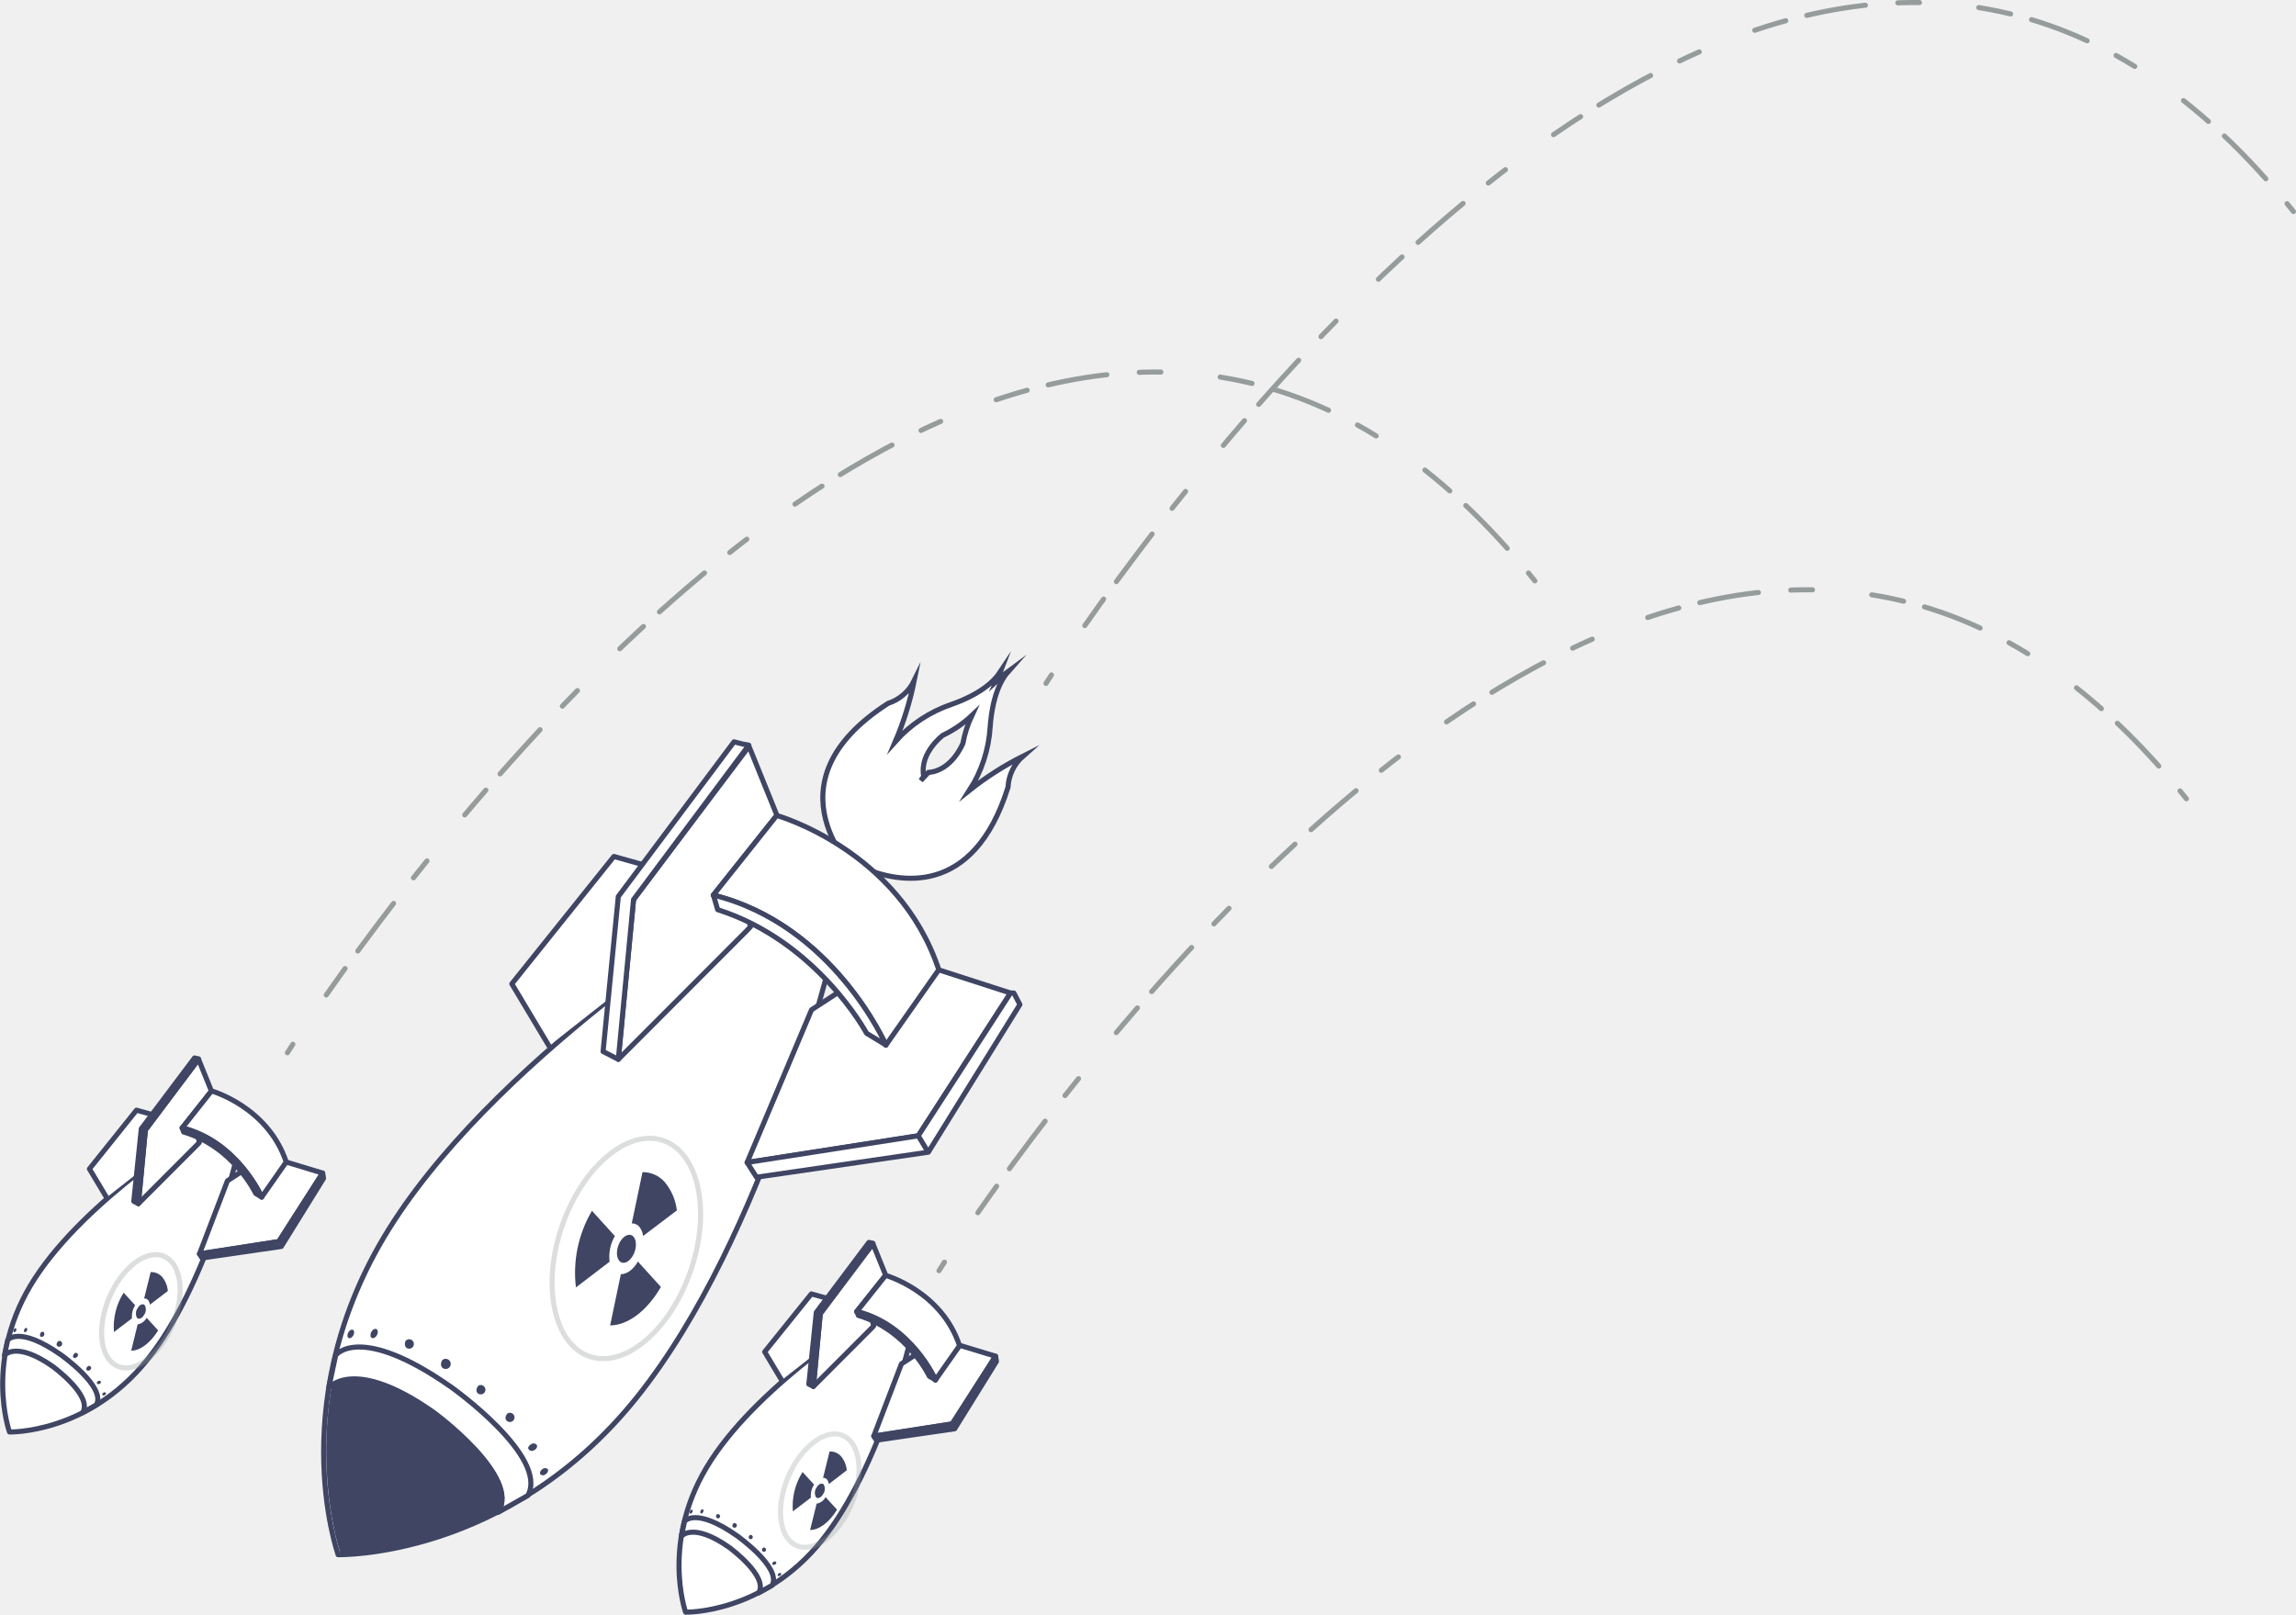
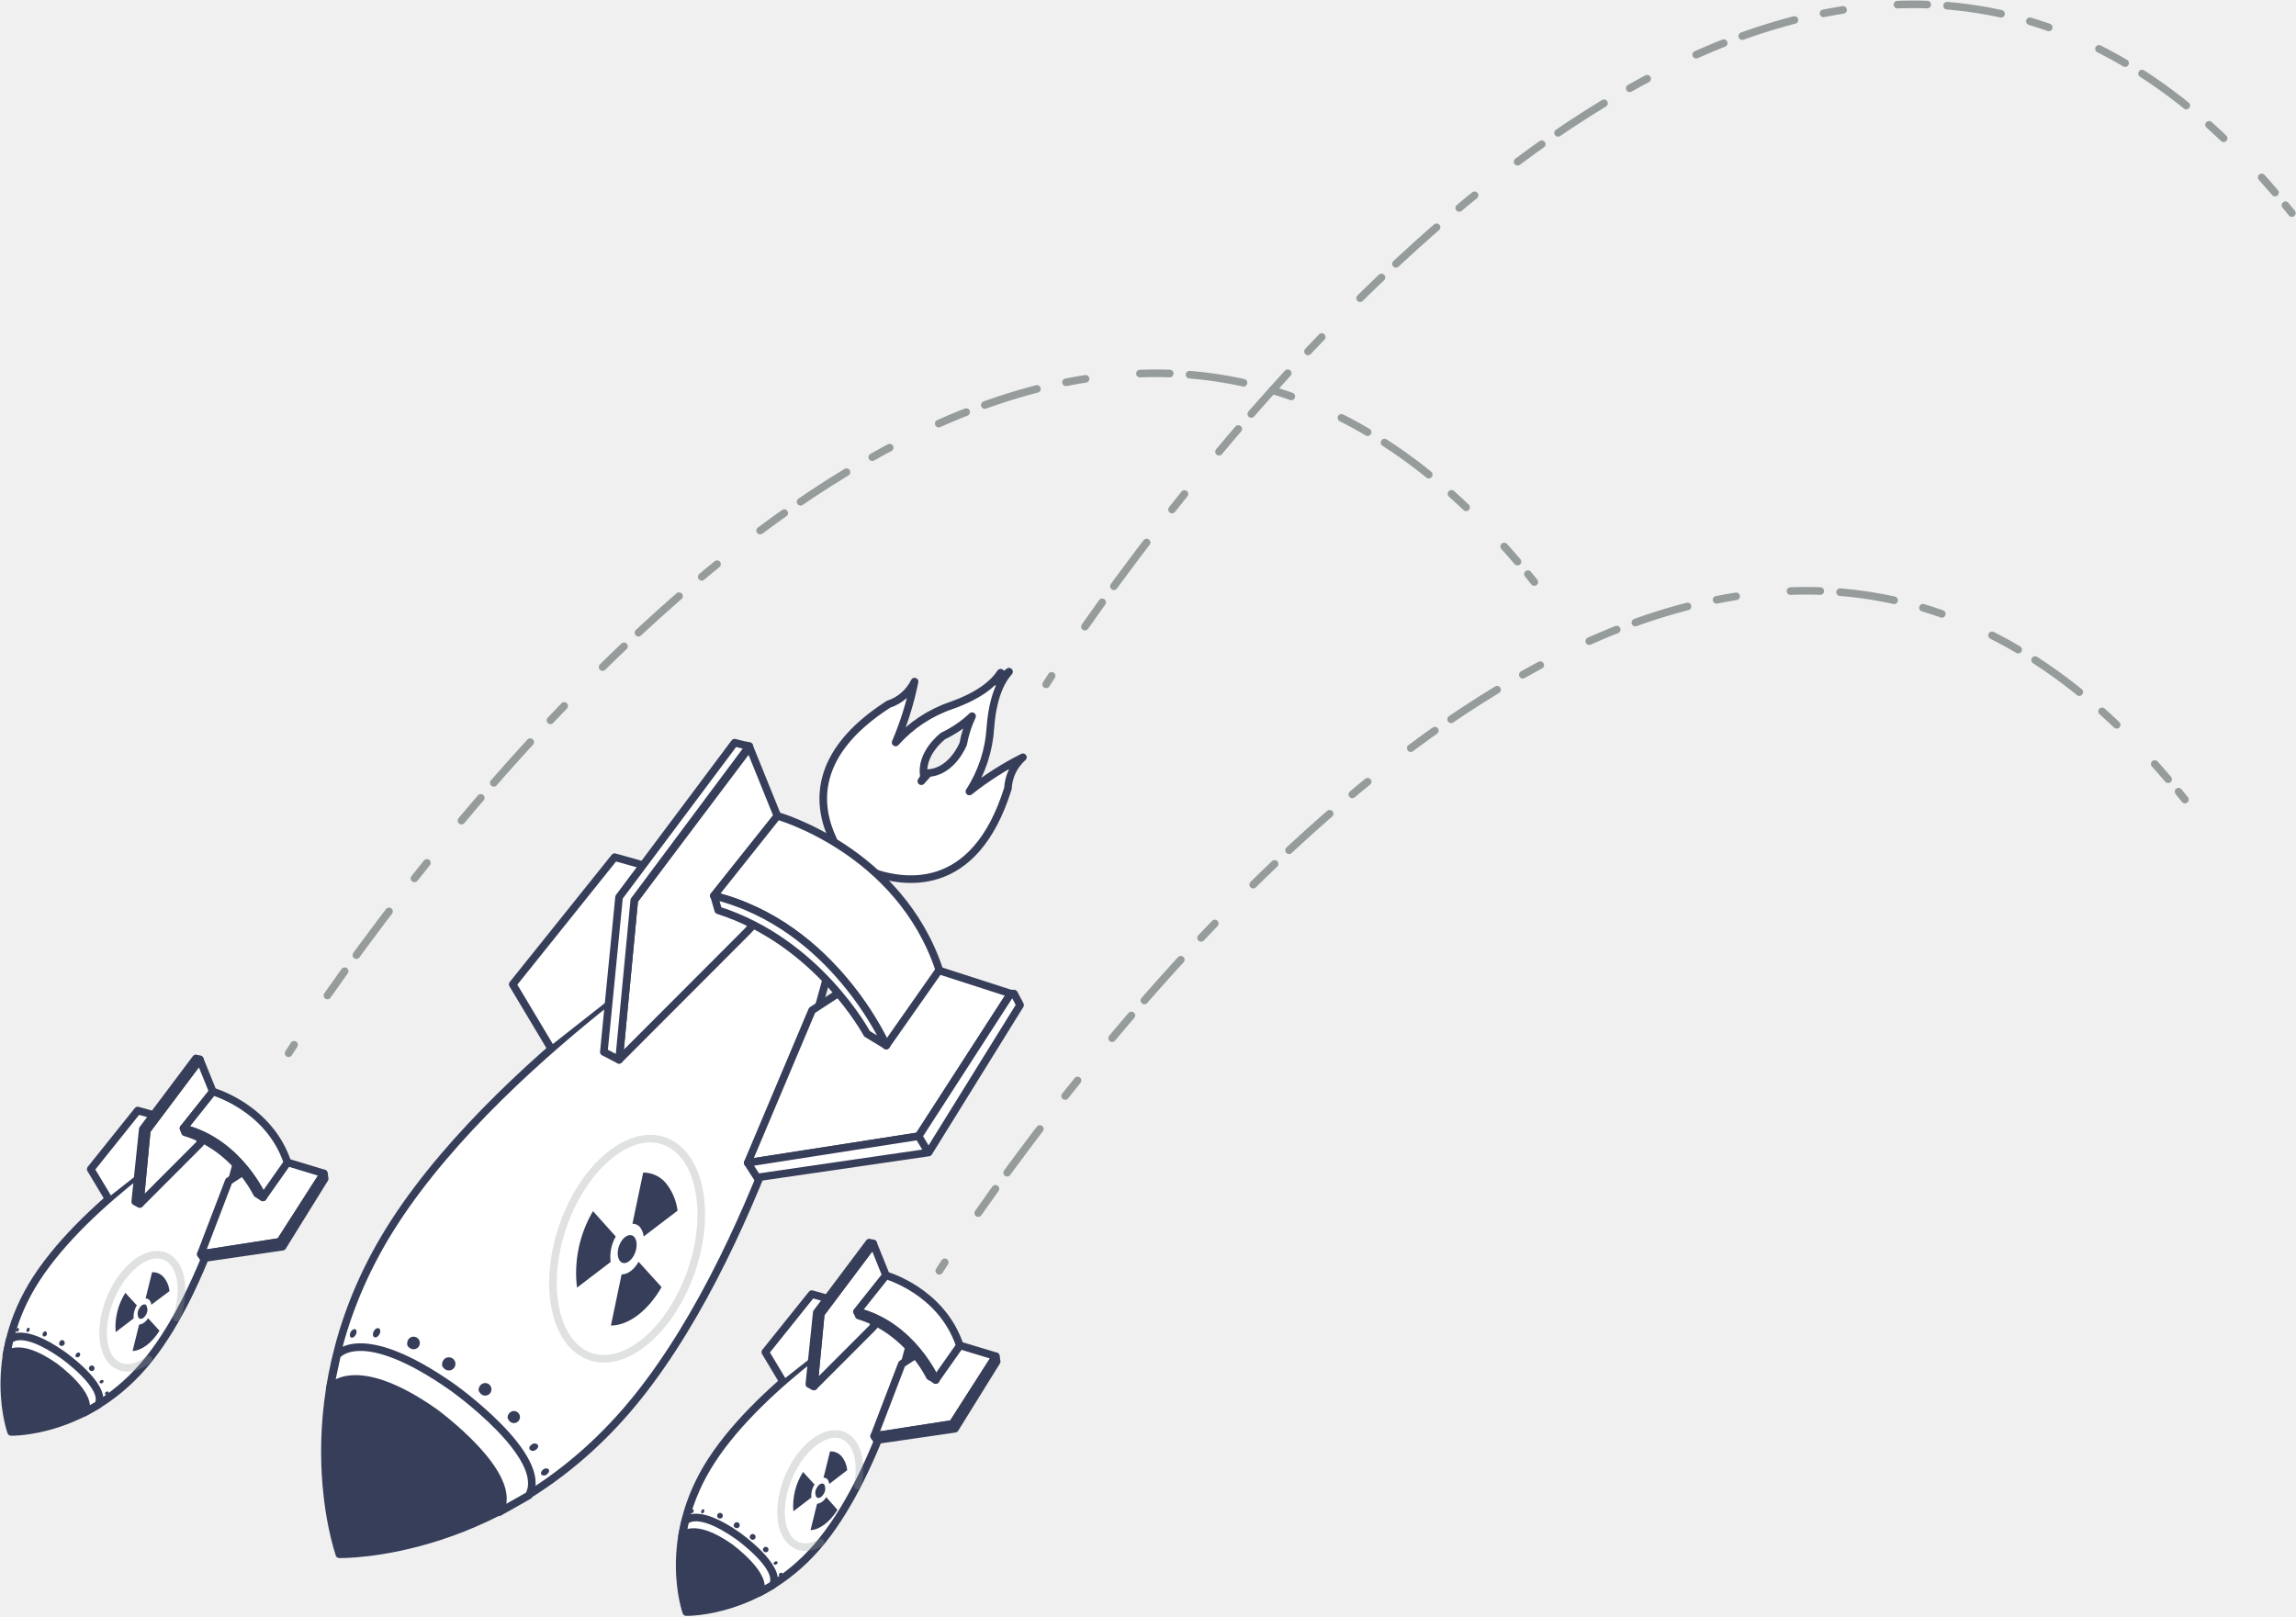
- <svg xmlns="http://www.w3.org/2000/svg" width="452.36" height="318.27" viewBox="0 0 452.36 318.27">
-   <g id="Layer_2" data-name="Layer 2">
-     <g id="Home_-_1200" data-name="Home - 1200">
-       <g id="Web_Security" data-name="Web Security">
-         <g id="Illustration">
-           <g id="DDoS">
-             <g id="DDOS_ATTACK" data-name="DDOS ATTACK">
-               <g id="Drop_Lines" data-name="Drop Lines">
-                 <g>
-                   <path d="M206.08,134.69s.37-.59,1.08-1.68" style="fill: none;stroke: #969c9c;stroke-linecap: round;stroke-linejoin: round" />
-                   <path d="M213.73,123.29c3.81-5.46,9-12.56,15.21-20.59" style="fill: none;stroke: #969c9c;stroke-linecap: round;stroke-linejoin: round;stroke-dasharray: 6.4,4.267,11.734,6.4" />
-                   <path d="M230.92,100.18C275.36,43.82,371.07-53.06,448.54,37.67" style="fill: none;stroke: #969c9c;stroke-linecap: round;stroke-linejoin: round;stroke-dasharray: 4.267,11.734,6.4,4.267,11.734,6.4" />
-                   <path d="M450.6,40.14l1.26,1.55" style="fill: none;stroke: #969c9c;stroke-linecap: round;stroke-linejoin: round" />
-                 </g>
-                 <g>
-                   <path d="M185,250.42s.37-.59,1.08-1.68" style="fill: none;stroke: #969c9c;stroke-linecap: round;stroke-linejoin: round" />
-                   <path d="M192.65,239c3.81-5.46,9-12.56,15.21-20.59" style="fill: none;stroke: #969c9c;stroke-linecap: round;stroke-linejoin: round;stroke-dasharray: 6.4,4.267,11.734,6.4" />
-                   <path d="M209.83,215.91C254.27,159.55,350,62.68,427.45,153.4" style="fill: none;stroke: #969c9c;stroke-linecap: round;stroke-linejoin: round;stroke-dasharray: 4.267,11.734,6.4,4.267,11.734,6.4" />
-                   <path d="M429.51,155.87l1.26,1.55" style="fill: none;stroke: #969c9c;stroke-linecap: round;stroke-linejoin: round" />
-                 </g>
-                 <g>
-                   <path d="M56.62,207.48s.37-.59,1.08-1.68" style="fill: none;stroke: #969c9c;stroke-linecap: round;stroke-linejoin: round" />
-                   <path d="M64.28,196.09c3.81-5.46,9-12.56,15.21-20.59" style="fill: none;stroke: #969c9c;stroke-linecap: round;stroke-linejoin: round;stroke-dasharray: 6.4,4.267,11.734,6.4" />
-                   <path d="M81.46,173c44.44-56.36,140.16-153.24,217.62-62.51" style="fill: none;stroke: #969c9c;stroke-linecap: round;stroke-linejoin: round;stroke-dasharray: 4.267,11.734,6.4,4.267,11.734,6.4" />
-                   <path d="M301.14,112.93l1.26,1.55" style="fill: none;stroke: #969c9c;stroke-linecap: round;stroke-linejoin: round" />
-                 </g>
-               </g>
-               <g id="Lines">
-                 <path d="M195.08,143.27c.44-5.89,2-9.2,3.68-11.08a23.84,23.84,0,0,0-2.4,2c.29-.63.53-1.22.75-1.8-1.37,2.08-4.15,4.49-9.72,6.46a26,26,0,0,0-11,7.3,61.32,61.32,0,0,0,3.73-12,8.71,8.71,0,0,1-5.13,4.46c-24.8,15.9-6.25,33.53-5.67,34.07l1-1.53c6.48,2.69,21.38,6,28.28-16a8.71,8.71,0,0,1,2.95-6.13,61.31,61.31,0,0,0-10.56,6.75A26,26,0,0,0,195.08,143.27Zm-13.66,10.56L182,153c-.91-4.6,3.76-8.09,3.76-8.09a22.34,22.34,0,0,0,5.71-3.9,22.45,22.45,0,0,0-1.75,5.47s-2.13,5.41-6.81,5.75Z" style="fill: #fff;stroke: #3f4563;stroke-miterlimit: 10" />
-                 <path d="M157.15,180.73a57.57,57.57,0,0,0-8.49-4.05s-48.84,29.85-71.06,64-11,65.62-11,65.62l0,.09s33.37.84,58.87-31,38.52-87.57,38.52-87.57a57.53,57.53,0,0,0-6.94-7.17Z" style="fill: #fff;stroke: #3f4563;stroke-linecap: round;stroke-linejoin: round" />
-                 <polyline points="147.2 229.1 180.92 223.84 199.1 195.7 176.28 188.34 159.89 199.01 147.2 229.1 150.81 229.78" style="fill: #fff;stroke: #3f4563;stroke-linecap: round;stroke-linejoin: round" />
-                 <path d="M108.16,206.13l-7.32-12.24,20.11-25.1L146.49,176" style="fill: #fff;stroke: #3f4563;stroke-linecap: round;stroke-linejoin: round" />
-                 <polygon points="121.82 208.77 124.82 177.29 147.57 147.09 153.07 160.68 140.55 176.4 147.04 178.56 147.86 182.64 146.98 183.57 121.82 208.77" style="fill: #fff;stroke: #3f4563;stroke-linecap: round;stroke-linejoin: round" />
-                 <path d="M174.52,206s-10.27-23.69-34-29.57l12.51-15.72s24.08,6.76,31.93,30.4Z" style="fill: #fff;stroke: #3f4563;stroke-linecap: round;stroke-linejoin: round" />
-                 <path d="M104,294.73c4.2-7.67-15.11-21.37-15.11-21.37-18.11-12.69-22.75-6.27-22.75-6.27l-1.38,6.45s4.84-6.31,20.59,4.74c0,0,17.33,12.6,12.78,19.77Z" style="fill: #fff;stroke: #3f4563;stroke-linecap: round;stroke-linejoin: round" />
-                 <polygon points="144.61 146.2 121.82 176.68 118.82 207.23 121.82 208.77 124.82 177.29 147.53 146.85 146.42 146.65 144.61 146.2" style="fill: #fff;stroke: #3f4563;stroke-linecap: round;stroke-linejoin: round" />
-                 <path d="M170.74,203.64s-9.65-18.07-29.35-24.37l-.83-2.87c23.69,5.88,34,29.56,34,29.56Z" style="fill: #fff;stroke: #3f4563;stroke-linecap: round;stroke-linejoin: round" />
-                 <polygon points="149.05 232 147.2 229.1 180.92 223.84 199.1 195.7 199.75 195.7 200.94 197.97 182.9 227.07 149.05 232 149.05 232" style="fill: #fff;stroke: #3f4563;stroke-linecap: round;stroke-linejoin: round" />
-                 <line x1="180.92" y1="223.84" x2="182.55" y2="226.55" style="fill: #fff;stroke: #3f4563;stroke-linecap: round;stroke-linejoin: round" />
-                 <path d="M176.35,260.45a26.25,26.25,0,0,0-3.87-1.85s-22.27,13.61-32.4,29.2-5,29.92-5,29.92l0,0s15.21.39,26.84-14.13,17.56-39.92,17.56-39.92a26.23,26.23,0,0,0-3.16-3.27Z" style="fill: #fff;stroke: #3f4563;stroke-linecap: round;stroke-linejoin: round" />
-                 <polyline points="173.46 282.82 187.6 280.61 196.15 267.28 185.07 263.92 177.6 268.79 172.15 283.03 173.46 282.82" style="fill: #fff;stroke: #3f4563;stroke-linecap: round;stroke-linejoin: round" />
-                 <path d="M154,272l-3.34-5.58L159.85,255l11.65,3.27" style="fill: #fff;stroke: #3f4563;stroke-linecap: round;stroke-linejoin: round" />
-                 <polygon points="160.25 273.24 161.61 258.89 171.99 245.12 174.49 251.31 168.79 258.48 171.74 259.47 172.12 261.32 171.72 261.75 160.25 273.24" style="fill: #fff;stroke: #3f4563;stroke-linecap: round;stroke-linejoin: round" />
-                 <path d="M184.27,272s-4.68-10.8-15.49-13.48l5.71-7.17s11,3.08,14.56,13.86Z" style="fill: #fff;stroke: #3f4563;stroke-linecap: round;stroke-linejoin: round" />
-                 <path d="M152.13,312.43c1.91-3.5-6.89-9.74-6.89-9.74-8.25-5.79-10.37-2.86-10.37-2.86l-.63,2.94s2.21-2.87,9.39,2.16c0,0,7.9,5.75,5.83,9Z" style="fill: #fff;stroke: #3f4563;stroke-linecap: round;stroke-linejoin: round" />
-                 <polygon points="171.19 244.85 160.83 258.64 159.36 272.78 160.25 273.24 161.61 258.89 171.97 245.01 171.46 244.91 171.19 244.85" style="fill: #fff;stroke: #3f4563;stroke-linecap: round;stroke-linejoin: round" />
-                 <path d="M183.11,271.24s-4.27-9.09-14-12l-.28-.78c10.8,2.68,15.5,13.48,15.5,13.48Z" style="fill: #fff;stroke: #3f4563;stroke-linecap: round;stroke-linejoin: round" />
-                 <polygon points="172.66 283.83 172.15 283.03 187.61 280.64 196.15 267.28 196.16 267.31 196.32 268.31 188.09 281.58 172.66 283.83 172.66 283.83" style="fill: #fff;stroke: #3f4563;stroke-linecap: round;stroke-linejoin: round" />
-                 <path d="M43.55,224.29a26.54,26.54,0,0,0-3.92-1.87S17.11,236.18,6.87,251.95s-5,30.26-5,30.26l0,0S17.22,282.64,29,268s17.76-40.37,17.76-40.37a26.52,26.52,0,0,0-3.2-3.3Z" style="fill: #fff;stroke: #3f4563;stroke-linecap: round;stroke-linejoin: round" />
-                 <polyline points="40.62 246.9 54.92 244.68 63.57 231.19 52.37 227.8 44.81 232.71 39.3 247.12 40.62 246.9" style="fill: #fff;stroke: #3f4563;stroke-linecap: round;stroke-linejoin: round" />
-                 <path d="M21,236l-3.38-5.64,9.27-11.57,11.78,3.3" style="fill: #fff;stroke: #3f4563;stroke-linecap: round;stroke-linejoin: round" />
-                 <polygon points="27.26 237.22 28.64 222.7 39.13 208.78 41.66 215.04 35.9 222.29 38.89 223.29 39.27 225.17 38.86 225.6 27.26 237.22" style="fill: #fff;stroke: #3f4563;stroke-linecap: round;stroke-linejoin: round" />
-                 <path d="M51.56,235.92S46.82,225,35.9,222.29L41.67,215s11.1,3.12,14.72,14Z" style="fill: #fff;stroke: #3f4563;stroke-linecap: round;stroke-linejoin: round" />
-                 <path d="M19,276.85c1.93-3.54-7-9.85-7-9.85-8.35-5.85-10.49-2.89-10.49-2.89l-.63,3s2.23-2.91,9.5,2.18c0,0,8,5.81,5.89,9.12Z" style="fill: #fff;stroke: #3f4563;stroke-linecap: round;stroke-linejoin: round" />
-                 <polygon points="38.33 208.5 27.84 222.45 26.36 236.75 27.26 237.22 28.64 222.7 39.11 208.67 38.6 208.57 38.33 208.5" style="fill: #fff;stroke: #3f4563;stroke-linecap: round;stroke-linejoin: round" />
-                 <path d="M50.38,235.2s-4.32-9.19-14.2-12.11l-.29-.79c10.92,2.71,15.67,13.63,15.67,13.63Z" style="fill: #fff;stroke: #3f4563;stroke-linecap: round;stroke-linejoin: round" />
-                 <polygon points="39.81 247.92 39.3 247.12 54.93 244.7 63.57 231.19 63.58 231.22 63.74 232.23 55.42 245.65 39.81 247.92 39.81 247.92" style="fill: #fff;stroke: #3f4563;stroke-linecap: round;stroke-linejoin: round" />
-               </g>
-               <g id="toxic_circles" data-name="toxic circles">
-                 <path d="M26.53,248.9c-4.22,3.22-7.09,10.09-6.41,15.35s4.65,6.92,8.86,3.7,7.09-10.09,6.41-15.35S30.75,245.69,26.53,248.9Z" style="fill: none;stroke: #969c9c;stroke-linecap: round;stroke-linejoin: round;opacity: 0.33" />
-                 <path d="M160.29,284.25c-4.22,3.22-7.09,10.09-6.41,15.35s4.65,6.92,8.86,3.7,7.09-10.09,6.41-15.35S164.51,281,160.29,284.25Z" style="fill: none;stroke: #969c9c;stroke-linecap: round;stroke-linejoin: round;opacity: 0.3" />
-                 <path d="M120.4,227.27c-7.9,6-13,19.32-11.3,29.69s9.41,13.89,17.31,7.86,13-19.32,11.3-29.69S128.3,221.25,120.4,227.27Z" style="fill: none;stroke: #969c9c;stroke-linecap: round;stroke-linejoin: round;opacity: 0.33" />
-               </g>
-               <g id="Fills">
-                 <path d="M125.68,248.63h0l4.53,5h0c-2.8,4.84-6.61,7.56-10,7.58l2.11-10.09C123.48,251.12,124.74,250.25,125.68,248.63Z" style="fill: #3f4563" />
-                 <path d="M121.16,243.62l-4.53-5h0a24.06,24.06,0,0,0-3.16,15.1l6.64-5.07a8,8,0,0,1,1-5Z" style="fill: #3f4563" />
-                 <path d="M133.36,238.54A10.72,10.72,0,0,0,131,233a5.77,5.77,0,0,0-4.41-2l-2.12,10.1a1.89,1.89,0,0,1,1.47.64,3.63,3.63,0,0,1,.77,1.84Z" style="fill: #3f4563" />
-                 <path d="M124.81,243.72c-.69-.76-1.87-.31-2.64,1s-.83,3-.14,3.78,1.87.31,2.64-1S125.5,244.48,124.81,243.72Z" style="fill: #3f4563" />
-                 <path d="M28.89,259.71h0l2.27,2.48h0c-1.55,2.52-3.58,4-5.31,4L27.12,261A2.45,2.45,0,0,0,28.89,259.71Z" style="fill: #3f4563" />
-                 <path d="M26.63,257.24l-2.27-2.48h0a12.61,12.61,0,0,0-1.91,7.76L26,259.81a4.18,4.18,0,0,1,.63-2.58Z" style="fill: #3f4563" />
-                 <path d="M33.07,254.42a5,5,0,0,0-1.13-2.77,2.82,2.82,0,0,0-2.26-.94l-1.28,5.19a.92.92,0,0,1,.76.3,1.71,1.71,0,0,1,.37.93Z" style="fill: #3f4563" />
-                 <path d="M28.52,257.22c-.34-.38-1-.13-1.39.57a1.8,1.8,0,0,0-.14,1.93c.34.38,1,.12,1.39-.57A1.8,1.8,0,0,0,28.52,257.22Z" style="fill: #3f4563" />
-                 <path d="M162.65,295.05h0l2.27,2.48h0c-1.55,2.52-3.58,4-5.31,4l1.28-5.19A2.45,2.45,0,0,0,162.65,295.05Z" style="fill: #3f4563" />
-                 <path d="M160.39,292.58l-2.27-2.48h0a12.61,12.61,0,0,0-1.91,7.76l3.55-2.71a4.18,4.18,0,0,1,.63-2.58Z" style="fill: #3f4563" />
-                 <path d="M166.83,289.76A5,5,0,0,0,165.7,287a2.82,2.82,0,0,0-2.26-.94l-1.28,5.19a.92.92,0,0,1,.76.3,1.71,1.71,0,0,1,.37.93Z" style="fill: #3f4563" />
-                 <path d="M162.29,292.56c-.34-.38-1-.13-1.39.57a1.8,1.8,0,0,0-.14,1.93c.34.38,1,.12,1.39-.57A1.8,1.8,0,0,0,162.29,292.56Z" style="fill: #3f4563" />
-                 <path d="M138,298.08a.54.54,0,0,1,0-.3c.1-.22.3-.37.46-.32s.2.28.1.5-.3.36-.45.31a.23.23,0,0,1-.15-.19" style="fill: #3f4563" />
-                 <path d="M135.92,298.12a.53.53,0,0,1,0-.29c.09-.21.28-.35.42-.3s.18.26.08.47-.28.35-.42.3a.21.21,0,0,1-.13-.18" style="fill: #3f4563" />
-                 <path d="M141.08,298.92a.64.64,0,0,1,.06-.38.42.42,0,1,1,.14.66.37.37,0,0,1-.2-.28" style="fill: #3f4563" />
-                 <path d="M147.51,302.91a.65.65,0,0,1,.17-.35.42.42,0,1,1-.07.67.36.36,0,0,1-.1-.32" style="fill: #3f4563" />
-                 <path d="M150.12,305.37a.61.61,0,0,1,.19-.33.42.42,0,1,1-.11.65.37.37,0,0,1-.08-.33" style="fill: #3f4563" />
-                 <path d="M144.32,300.65a.66.66,0,0,1,.12-.39.46.46,0,1,1,0,.73.41.41,0,0,1-.17-.34" style="fill: #3f4563" />
-                 <path d="M152.2,308a.52.52,0,0,1,.22-.21.37.37,0,0,1,.51.08c.07.15,0,.36-.24.47a.37.37,0,0,1-.51-.08.28.28,0,0,1,0-.26" style="fill: #3f4563" />
-                 <path d="M153.24,310.29a.49.49,0,0,1,.19-.21.35.35,0,0,1,.48,0c.08.13,0,.33-.19.44a.35.35,0,0,1-.48,0,.25.25,0,0,1,0-.24" style="fill: #3f4563" />
-                 <path d="M4.76,262.34a.55.55,0,0,1,0-.31c.1-.23.31-.37.46-.32s.2.28.1.51-.3.37-.46.32a.24.24,0,0,1-.15-.2" style="fill: #3f4563" />
-                 <path d="M2.66,262.38a.54.54,0,0,1,0-.29c.09-.21.28-.35.43-.31s.18.26.09.47-.28.35-.42.3a.21.21,0,0,1-.13-.18" style="fill: #3f4563" />
-                 <path d="M7.88,263.19a.65.65,0,0,1,.06-.39.5.5,0,0,1,.6-.33.57.57,0,0,1-.46,1,.37.37,0,0,1-.2-.28" style="fill: #3f4563" />
-                 <path d="M14.38,267.22a.65.65,0,0,1,.17-.35.43.43,0,1,1,.6.55.49.49,0,0,1-.67.13.37.37,0,0,1-.1-.33" style="fill: #3f4563" />
-                 <path d="M17,269.71a.62.62,0,0,1,.19-.33.42.42,0,1,1,.56.59.48.48,0,0,1-.66.06.37.37,0,0,1-.08-.33" style="fill: #3f4563" />
-                 <path d="M11.15,264.94a.67.67,0,0,1,.13-.4.53.53,0,0,1,.71-.22.6.6,0,0,1-.67,1,.42.42,0,0,1-.17-.34" style="fill: #3f4563" />
-                 <path d="M19.12,272.39a.53.53,0,0,1,.22-.21.37.37,0,0,1,.52.08c.08.15,0,.36-.24.47a.37.37,0,0,1-.51-.08.28.28,0,0,1,0-.26" style="fill: #3f4563" />
-                 <path d="M20.17,274.69a.5.5,0,0,1,.19-.21.36.36,0,0,1,.49,0c.08.13,0,.33-.19.45a.36.36,0,0,1-.49,0,.25.25,0,0,1,0-.24" style="fill: #3f4563" />
-                 <path d="M73,263.27a1.19,1.19,0,0,1,.1-.67c.21-.49.66-.8,1-.69s.43.6.22,1.1-.66.8-1,.69a.51.51,0,0,1-.33-.43" style="fill: #3f4563" />
-                 <path d="M68.46,263.35a1.16,1.16,0,0,1,.1-.63c.2-.47.61-.76.92-.66s.39.56.19,1-.61.76-.92.66a.46.46,0,0,1-.29-.4" style="fill: #3f4563" />
-                 <path d="M79.79,265.1a1.41,1.41,0,0,1,.12-.84.93.93,0,1,1,.31,1.45.81.81,0,0,1-.43-.61" style="fill: #3f4563" />
-                 <path d="M93.88,273.85a1.42,1.42,0,0,1,.37-.76.92.92,0,1,1-.15,1.47.8.8,0,0,1-.22-.71" style="fill: #3f4563" />
-                 <path d="M99.62,279.24a1.34,1.34,0,0,1,.41-.71.91.91,0,1,1-.23,1.43.81.81,0,0,1-.18-.72" style="fill: #3f4563" />
-                 <path d="M86.89,268.89a1.46,1.46,0,0,1,.27-.86,1,1,0,1,1,.09,1.6.9.9,0,0,1-.37-.74" style="fill: #3f4563" />
-                 <path d="M104.17,285.07a1.14,1.14,0,0,1,.48-.45.81.81,0,0,1,1.12.17c.16.33-.07.79-.52,1a.81.81,0,0,1-1.11-.17.61.61,0,0,1,0-.57" style="fill: #3f4563" />
-                 <path d="M106.45,290a1.08,1.08,0,0,1,.41-.46.78.78,0,0,1,1.06,0c.18.28,0,.72-.41,1a.77.77,0,0,1-1.06,0,.54.54,0,0,1,0-.52" style="fill: #3f4563" />
-                 <path d="M98.66,298c4.55-7.17-12.78-19.77-12.78-19.77-15.76-11-20.59-4.74-20.59-4.74l0-.11c-3.08,19.19,1.85,32.92,1.85,32.92l0,.09s14.47.37,31.63-8.47Z" style="fill: #3f4563" />
-               </g>
-             </g>
-           </g>
-         </g>
-       </g>
-     </g>
+ <svg xmlns="http://www.w3.org/2000/svg" id="ddos-attack" viewBox="0 0 453 319">
+   <defs>
+     <style>.blue-stroke{fill:none;stroke:#373e5a;stroke-linecap:round;stroke-linejoin:round;stroke-width:1.5px;} .blue-stroke-white{fill:#fff;stroke:#373e5a;stroke-linecap:round;stroke-linejoin:round;stroke-width:1.5px;} .blue{fill:#373e5a;} .grey-stroke{fill:none;stroke:#969c9c;stroke-linecap:round;stroke-linejoin:round;stroke-width:1.5px;} .fly-line1{fill:none;stroke:#969c9c;stroke-linecap:round;stroke-linejoin:round;stroke-width:1.5px;stroke-dasharray:5.88 3.92 10.78 5.88;} .fly-line2{fill:none;stroke:#969c9c;stroke-linecap:round;stroke-linejoin:round;stroke-width:1.5px;stroke-dasharray:3.92 10.78 5.88 3.92 10.78 5.88;}</style>
+   </defs>
+   <path class="grey-stroke" d="M206.4 135.05s.37-.59 1.08-1.68" />
+   <path class="fly-line1" d="M214.06 123.66c3.81-5.46 9-12.56 15.21-20.59" />
+   <path class="fly-line2" d="M231.24 100.55C275.68 44.19 371.4-52.69 448.86 38" />
+   <path class="grey-stroke" d="M450.92 40.5l1.26 1.55M185.32 250.78s.37-.59 1.08-1.68" />
+   <path class="fly-line1" d="M193 239.39c3.81-5.46 9-12.56 15.21-20.59" />
+   <path class="fly-line2" d="M210.15 216.28C254.59 159.92 350.31 63 427.77 153.77" />
+   <path class="grey-stroke" d="M429.83 156.23l1.26 1.55M56.94 207.85s.37-.59 1.08-1.68" />
+   <path class="fly-line1" d="M64.6 196.45c3.81-5.46 9-12.56 15.21-20.59" />
+   <path class="fly-line2" d="M81.78 173.34C126.22 117 221.94 20.1 299.4 110.83" />
+   <path class="grey-stroke" d="M301.46 113.3l1.26 1.55" />
+   <path class="blue-stroke-white" d="M171.24 171.8c6.78 2.62 21 5.06 27.63-16.23a8.71 8.71 0 0 1 2.95-6.13 61.31 61.31 0 0 0-10.56 6.75 26 26 0 0 0 4.14-12.56c.44-5.89 2-9.2 3.68-11.08a23.84 23.84 0 0 0-2.4 2c.29-.63.53-1.22.75-1.8-1.37 2.08-4.15 4.49-9.72 6.46a26 26 0 0 0-11 7.3 61.32 61.32 0 0 0 3.73-12 8.71 8.71 0 0 1-5.13 4.46c-15.11 9.69-14.13 20-10.93 26.73m.25.52a26.44 26.44 0 0 0 5 6.82l1-1.53.65.26m10.5-17.61l.54-.84c-.91-4.6 3.76-8.09 3.76-8.09a22.34 22.34 0 0 0 5.71-3.9 22.45 22.45 0 0 0-1.75 5.47s-2.13 5.41-6.81 5.75zM157.47 181.09A57.57 57.57 0 0 0 149 177s-48.84 29.85-71.06 64-11 65.62-11 65.62v.09s33.37.84 58.87-31 38.52-87.57 38.52-87.57a57.53 57.53 0 0 0-6.94-7.17z" />
+   <polyline class="blue-stroke-white" points="147.52 229.47 181.24 224.21 199.42 196.07 176.6 188.71 160.22 199.37 147.52 229.47 151.13 230.14" />
+   <path class="blue-stroke-white" d="M108.48 206.49l-7.32-12.24 20.11-25.1 25.54 7.17" />
+   <polygon class="blue-stroke-white" points="122.14 209.14 125.14 177.66 147.89 147.46 153.39 161.05 140.88 176.77 147.36 178.93 148.18 183 147.3 183.94 122.14 209.14" />
+   <path class="blue-stroke-white" d="M174.84 206.34s-10.27-23.69-34-29.57L153.39 161s24.08 6.76 31.93 30.4zM104.34 295.1c4.2-7.67-15.11-21.37-15.11-21.37-18.11-12.69-22.75-6.27-22.75-6.27l-1.38 6.45s4.84-6.31 20.59 4.74c0 0 17.33 12.6 12.78 19.77z" />
+   <polygon class="blue-stroke-white" points="144.94 146.56 122.14 177.04 119.14 207.59 122.14 209.14 125.14 177.66 147.85 147.22 146.74 147.01 144.94 146.56" />
+   <path class="blue-stroke-white" d="M171.06 204s-9.65-18.07-29.35-24.37l-.83-2.87c23.69 5.88 34 29.56 34 29.56z" />
+   <polygon class="blue-stroke-white" points="149.38 232.36 147.52 229.47 181.24 224.21 199.42 196.07 200.07 196.07 201.26 198.33 183.22 227.43 149.38 232.36 149.38 232.36" />
+   <line class="blue-stroke-white" x1="181.24" y1="224.21" x2="182.87" y2="226.92" />
+   <path class="blue-stroke-white" d="M176.68 260.82a26.25 26.25 0 0 0-3.88-1.82s-22.27 13.61-32.4 29.2-5 29.92-5 29.92 15.21.39 26.84-14.13 17.56-39.92 17.56-39.92a26.23 26.23 0 0 0-3.16-3.27z" />
+   <polyline class="blue-stroke-white" points="173.78 283.18 187.92 280.98 196.47 267.64 185.4 264.29 177.93 269.15 172.47 283.4 173.78 283.18" />
+   <path class="blue-stroke-white" d="M154.34 272.4l-3.34-5.58 9.17-11.44 11.65 3.27" />
+   <polygon class="blue-stroke-white" points="160.57 273.6 161.94 259.25 172.31 245.48 174.81 251.68 169.11 258.85 172.07 259.83 172.44 261.69 172.04 262.11 160.57 273.6" />
+   <path class="blue-stroke-white" d="M184.59 272.33s-4.68-10.8-15.49-13.48l5.71-7.17s11 3.08 14.56 13.86zM152.45 312.8c1.91-3.5-6.89-9.74-6.89-9.74-8.25-5.79-10.37-2.86-10.37-2.86l-.63 2.94s2.21-2.87 9.39 2.16c0 0 7.9 5.75 5.83 9z" />
+   <polygon class="blue-stroke-white" points="171.51 245.21 161.15 259.01 159.68 273.14 160.57 273.6 161.94 259.25 172.29 245.37 171.78 245.28 171.51 245.21" />
+   <path class="blue-stroke-white" d="M183.43 271.61s-4.27-9.09-14-12l-.28-.78c10.8 2.68 15.5 13.48 15.5 13.48z" />
+   <polygon class="blue-stroke-white" points="172.98 284.19 172.47 283.4 187.93 281.01 196.47 267.64 196.48 267.67 196.64 268.68 188.41 281.95 172.98 284.19 172.98 284.19" />
+   <path class="blue-stroke-white" d="M43.87 224.65a26.54 26.54 0 0 0-3.87-1.87s-22.57 13.76-32.81 29.53-5 30.26-5 30.26 15.39.39 27.14-14.29S47.06 228 47.06 228a26.52 26.52 0 0 0-3.2-3.3z" />
+   <polyline class="blue-stroke-white" points="40.95 247.27 55.24 245.04 63.89 231.56 52.69 228.16 45.13 233.08 39.62 247.49 40.95 247.27" />
+   <path class="blue-stroke-white" d="M21.28 236.36l-3.38-5.64 9.27-11.57 11.83 3.3" />
+   <polygon class="blue-stroke-white" points="27.58 237.58 28.96 223.07 39.45 209.14 41.99 215.41 36.22 222.66 39.21 223.65 39.59 225.53 39.18 225.96 27.58 237.58" />
+   <path class="blue-stroke-white" d="M51.88 236.29s-4.74-10.92-15.66-13.63l5.78-7.25s11.1 3.12 14.72 14zM19.37 277.21c1.93-3.54-7-9.85-7-9.85-8.35-5.85-10.49-2.89-10.49-2.89l-.63 3s2.23-2.91 9.5 2.18c0 0 8 5.81 5.89 9.12z" />
+   <polygon class="blue-stroke-white" points="38.65 208.87 28.17 222.82 26.68 237.12 27.58 237.58 28.96 223.07 39.43 209.03 38.92 208.94 38.65 208.87" />
+   <path class="blue-stroke-white" d="M50.7 235.56s-4.32-9.19-14.2-12.11l-.29-.79c10.92 2.71 15.67 13.63 15.67 13.63z" />
+   <polygon class="blue-stroke-white" points="40.14 248.29 39.62 247.49 55.25 245.07 63.89 231.56 63.9 231.58 64.06 232.6 55.74 246.02 40.14 248.29 40.14 248.29" />
+   <g id="opac-30">
+     <path class="grey-stroke" opacity="0.3" d="M161.9 304.44c-3.76 2.11-7.08.3-7.7-4.47-.68-5.26 2.19-12.14 6.41-15.35s8.19-1.56 8.86 3.7a14.8 14.8 0 0 1-.24 4.82M34.86 260a16.23 16.23 0 0 0 .85-7.06c-.68-5.26-4.65-6.92-8.86-3.7s-7.09 10.09-6.41 15.35 4.65 6.92 8.86 3.7M120.72 227.64c-7.9 6-13 19.32-11.3 29.69s9.41 13.89 17.31 7.86 13-19.32 11.3-29.69-9.41-13.89-17.31-7.86z" />
  </g>
+   <path id="fills" class="blue" d="M126 249l4.53 5c-2.8 4.84-6.61 7.56-10 7.58l2.11-10.09c1.16 0 2.43-.87 3.36-2.49zm-4.52-5l-4.48-5a24.06 24.06 0 0 0-3.16 15.1l6.64-5.07a8 8 0 0 1 1-5zm12.2-5.09a10.72 10.72 0 0 0-2.37-5.52 5.77 5.77 0 0 0-4.41-2l-2.12 10.1a1.89 1.89 0 0 1 1.47.64A3.63 3.63 0 0 1 127 244zm-8.55 5.19c-.69-.76-1.87-.31-2.64 1s-.83 3-.14 3.78 1.87.31 2.64-1 .83-3.03.14-3.79zm-97.69 17.31l-1.28 5.19c1.74-.07 3.77-1.53 5.31-4l-2.27-2.48a2.45 2.45 0 0 1-1.76 1.29zM27 257.6l-2.27-2.48a12.61 12.61 0 0 0-1.91 7.76l3.55-2.71a4.18 4.18 0 0 1 .63-2.57zm6.44-2.82a5 5 0 0 0-1.18-2.78 2.82 2.82 0 0 0-2.26-.94l-1.28 5.19a.92.92 0 0 1 .76.3 1.71 1.71 0 0 1 .37.93zm-4.54 2.8c-.34-.38-1-.13-1.39.57a1.8 1.8 0 0 0-.14 1.93c.34.38 1 .12 1.39-.57a1.8 1.8 0 0 0 .09-1.92zm132.3 39.18l-1.28 5.19c1.74-.07 3.77-1.53 5.31-4l-2.23-2.53a2.45 2.45 0 0 1-1.8 1.34zm-.49-3.81l-2.27-2.48a12.61 12.61 0 0 0-1.91 7.76l3.55-2.71a4.18 4.18 0 0 1 .63-2.58zm6.44-2.82a5 5 0 0 0-1.13-2.77 2.82 2.82 0 0 0-2.26-.94l-1.28 5.19a.92.92 0 0 1 .76.3 1.71 1.71 0 0 1 .37.93zm-4.54 2.8c-.34-.38-1-.13-1.39.57a1.8 1.8 0 0 0-.14 1.93c.34.38 1 .12 1.39-.57a1.8 1.8 0 0 0 .14-1.93zm-24.29 5.52a.23.23 0 0 0 .15.19c.15.05.36-.09.45-.31s.05-.45-.1-.5-.36.09-.46.32a.54.54 0 0 0 0 .3m-2.08 0a.21.21 0 0 0 .13.18c.14 0 .33-.09.42-.3s.05-.42-.08-.47-.33.09-.42.3a.53.53 0 0 0 0 .29m5.16.8a.37.37 0 0 0 .2.28.56.56 0 1 0-.14-.66.64.64 0 0 0-.06.38m6.43 4a.36.36 0 0 0 .1.32.57.57 0 1 0 .07-.67.65.65 0 0 0-.17.35m2.61 2.46a.37.37 0 0 0 .08.33.54.54 0 1 0 .11-.65.61.61 0 0 0-.19.33m-5.8-4.72a.41.41 0 0 0 .17.34.59.59 0 1 0 0-.73.66.66 0 0 0-.12.39m7.88 7.37a.28.28 0 0 0 0 .26.37.37 0 0 0 .51.08c.21-.11.31-.32.24-.47a.37.37 0 0 0-.51-.08.52.52 0 0 0-.22.21m1 2.27a.25.25 0 0 0 0 .24.35.35 0 0 0 .48 0c.18-.12.27-.32.19-.44a.35.35 0 0 0-.48 0 .49.49 0 0 0-.19.21m-148.48-48a.24.24 0 0 0 .15.2c.15.05.36-.09.46-.32s.05-.45-.1-.51-.36.09-.46.32a.55.55 0 0 0 0 .31m-2.1 0a.21.21 0 0 0 .13.18c.14 0 .33-.09.42-.3s.05-.43-.09-.47-.33.09-.43.31a.54.54 0 0 0 0 .29m5.22.8a.37.37 0 0 0 .2.28.57.57 0 0 0 .46-1 .5.5 0 0 0-.6.33.65.65 0 0 0-.06.39m6.5 4a.37.37 0 0 0 .1.33.57.57 0 0 0 .74-.81.5.5 0 0 0-.67.13.65.65 0 0 0-.17.35m2.64 2.48a.37.37 0 0 0 .08.33.55.55 0 1 0 .11-.66.62.62 0 0 0-.19.33m-5.87-4.77a.42.42 0 0 0 .17.34.6.6 0 0 0 .67-1 .53.53 0 0 0-.71.22.67.67 0 0 0-.13.4m8 7.46a.28.28 0 0 0 0 .26.37.37 0 0 0 .51.08c.21-.11.32-.32.24-.47a.37.37 0 0 0-.52-.08.53.53 0 0 0-.22.21m1.05 2.3a.25.25 0 0 0 0 .24.36.36 0 0 0 .49 0c.19-.12.27-.32.19-.45a.36.36 0 0 0-.49 0 .5.5 0 0 0-.19.21m52.85-11.42a.51.51 0 0 0 .33.43c.34.11.78-.2 1-.69s.12-1-.22-1.1-.79.2-1 .69a1.19 1.19 0 0 0-.1.67m-4.56.09a.46.46 0 0 0 .29.4c.3.1.71-.19.92-.66s.12-.93-.19-1-.72.2-.92.66a1.16 1.16 0 0 0-.1.63m11.32 1.75a.81.81 0 0 0 .43.61 1.24 1.24 0 1 0-.31-1.45 1.41 1.41 0 0 0-.12.84m14.09 8.75a.8.8 0 0 0 .22.71 1.24 1.24 0 1 0 .15-1.47 1.42 1.42 0 0 0-.37.76m5.73 5.39a.81.81 0 0 0 .18.72 1.19 1.19 0 1 0 .23-1.43 1.34 1.34 0 0 0-.41.71m-12.96-10.22a.9.9 0 0 0 .37.74 1.3 1.3 0 1 0-.09-1.6 1.46 1.46 0 0 0-.27.86m17.28 16.17a.61.61 0 0 0 0 .57.81.81 0 0 0 1.11.17c.45-.24.69-.69.52-1A.81.81 0 0 0 105 285a1.14 1.14 0 0 0-.48.45m2.28 5a.54.54 0 0 0 0 .52.77.77 0 0 0 1.06 0c.4-.26.59-.69.41-1a.78.78 0 0 0-1.06 0 1.08 1.08 0 0 0-.41.46m-7.79 8c4.55-7.17-12.78-19.77-12.78-19.77-15.76-11-20.59-4.74-20.59-4.74v-.11c-3.08 19.19 1.85 32.92 1.85 32.92v.09s14.47.37 31.63-8.47zm50.73 15.68c2-3.22-5.74-8.87-5.74-8.87-7.07-5-9.24-2.13-9.24-2.13a32.38 32.38 0 0 0 .83 14.77 32.35 32.35 0 0 0 14.19-3.8zm-133.2-35.56c2-3.22-5.74-8.87-5.74-8.87-7.07-5-9.24-2.13-9.24-2.13a32.38 32.38 0 0 0 .83 14.77 32.35 32.35 0 0 0 14.19-3.8z" />
</svg>
